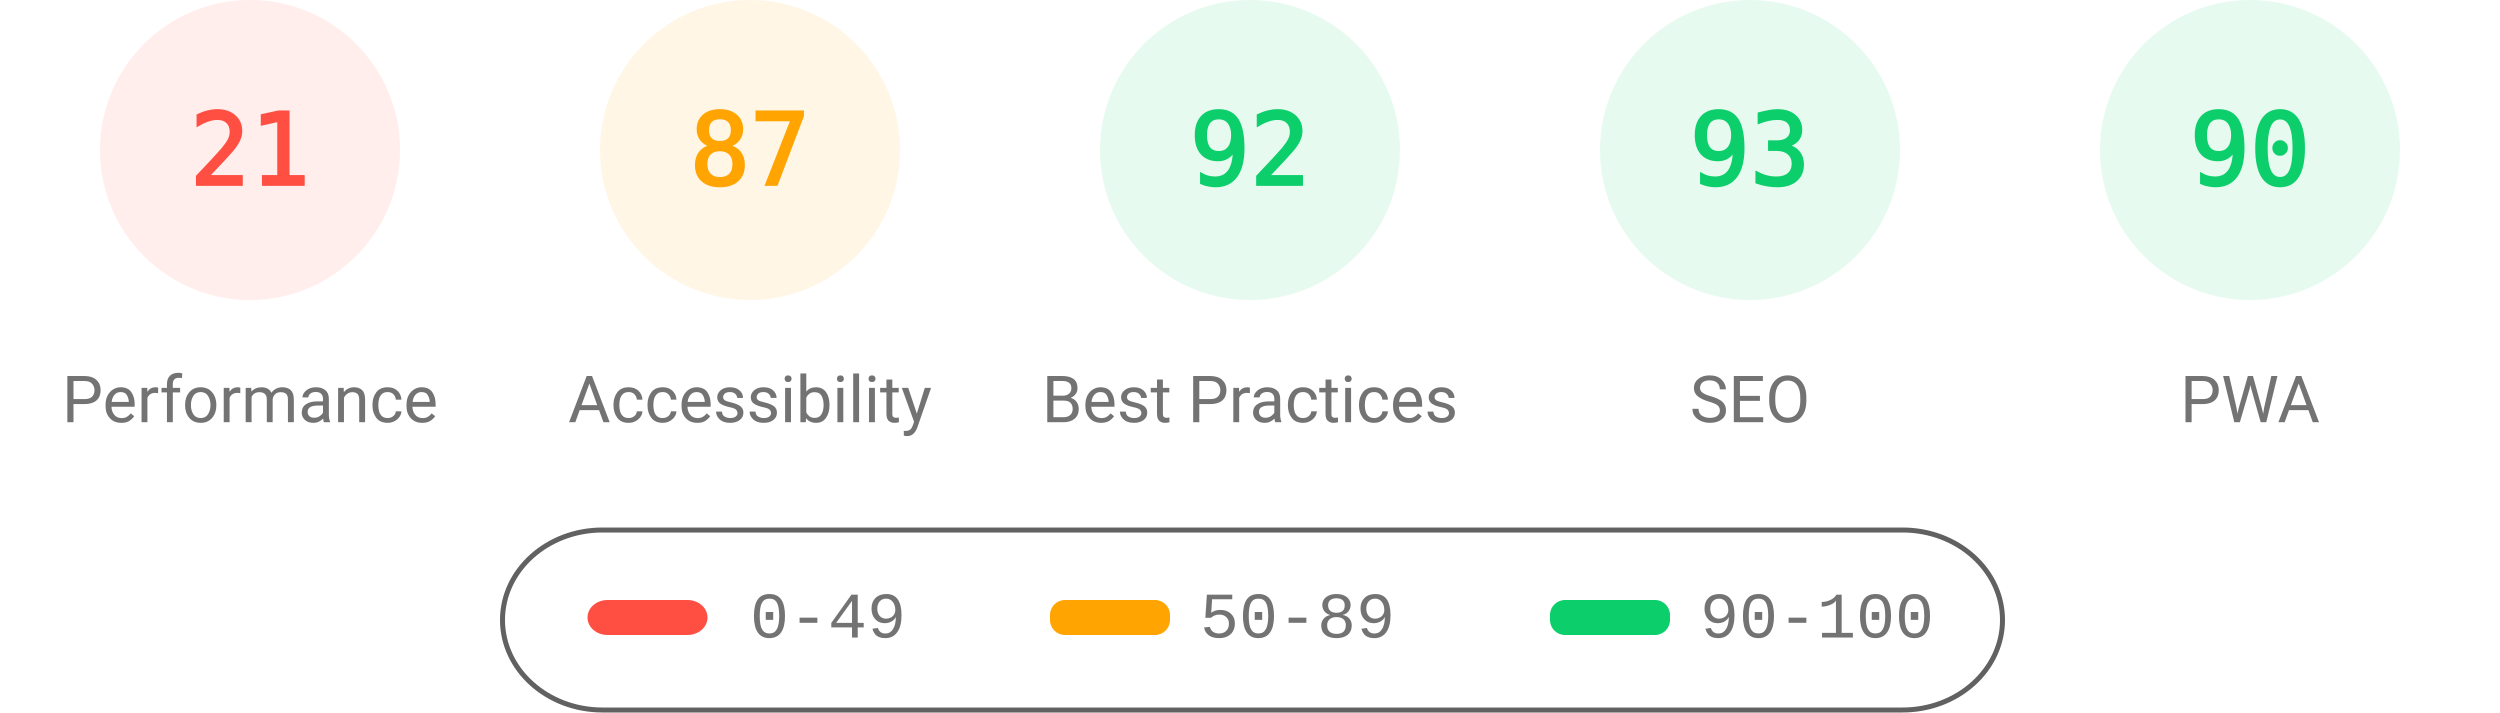
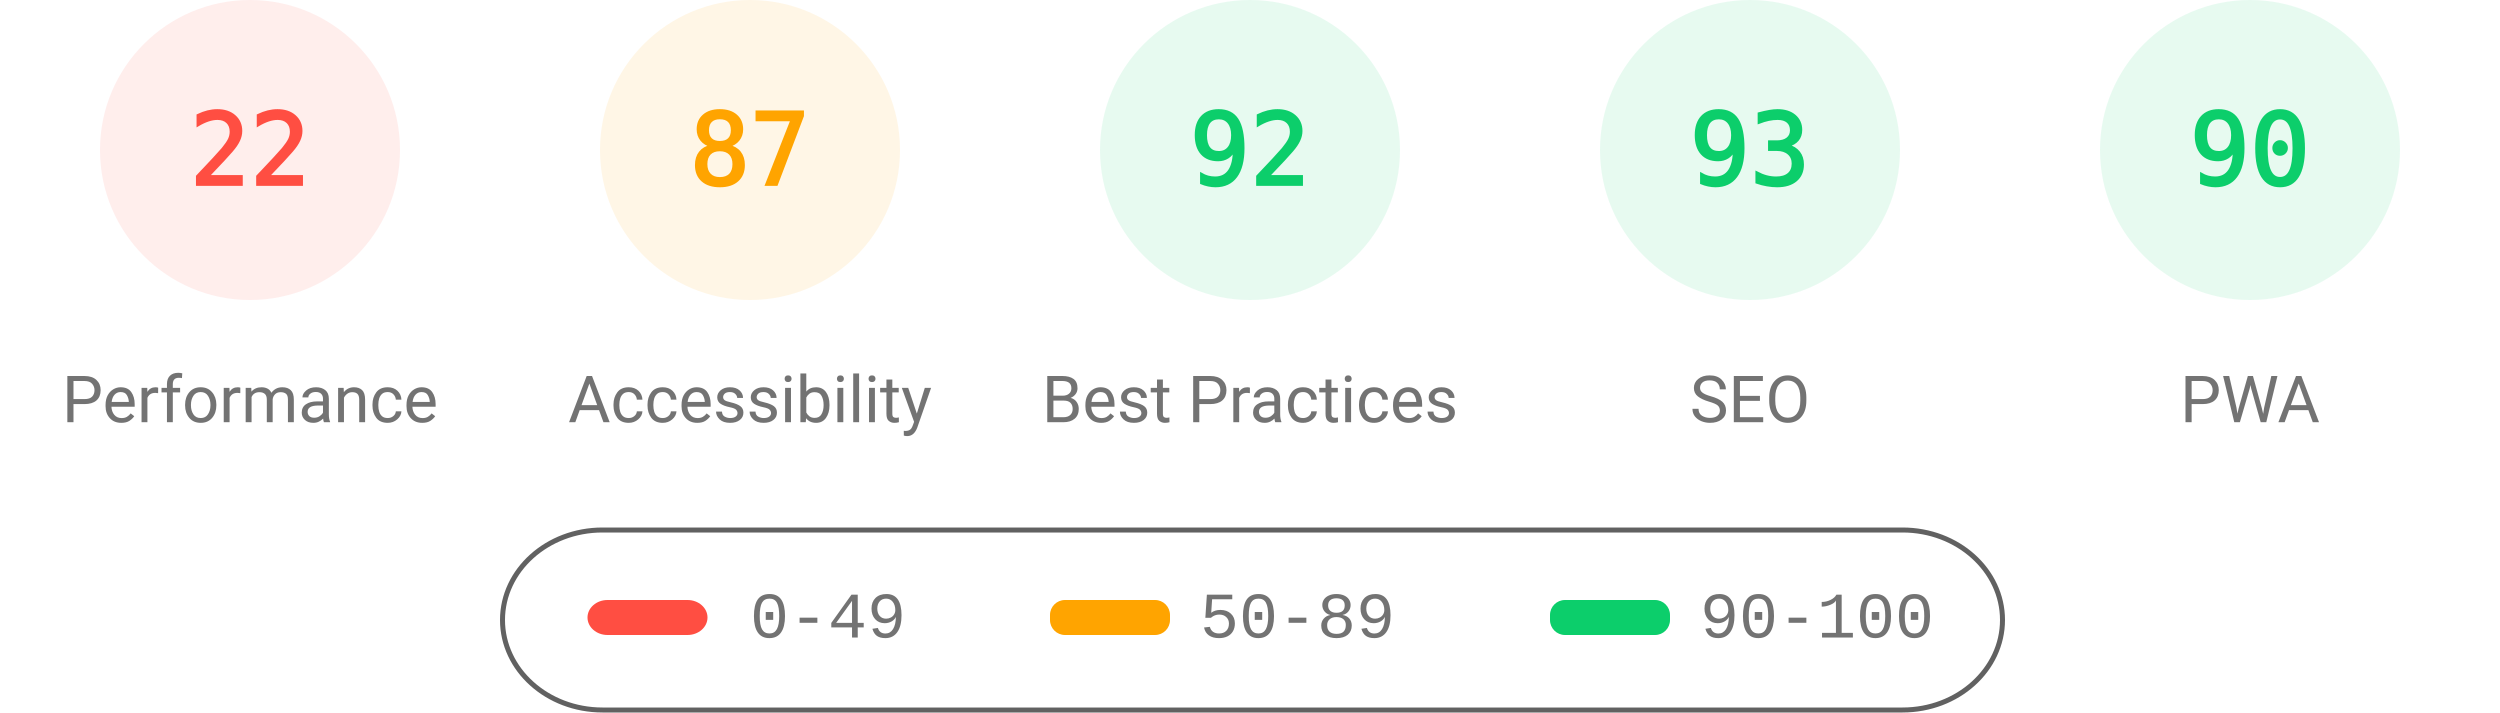
<svg xmlns="http://www.w3.org/2000/svg" fill="none" width="1000" height="285">
  <style>.gauge-base{opacity:.1}.gauge-arc{fill:none;animation-delay:250ms;stroke-linecap:round;transform:rotate(-90deg);transform-origin:100px 60px;animation:load-gauge 1s ease forwards}.guage-text{font-size:40px;font-family:monospace;text-align:center}.guage-red{color:#ff4e42;fill:#ff4e42;stroke:#ff4e42}.guage-orange{color:#ffa400;fill:#ffa400;stroke:#ffa400}.guage-green{color:#0cce6b;fill:#0cce6b;stroke:#0cce6b}.guage-undefined{color:#5c5c5c;fill:#5c5c5c;stroke:#5c5c5c}.guage-title{color:#737373;fill:#737373;stroke:none;font-size:26px;line-height:26px;font-family:Roboto,Halvetica,Arial,sans-serif}@keyframes load-gauge{from{stroke-dasharray:0 352.858}}</style>
  <svg class="guage-div guage-perf guage-red" viewBox="0 0 200 200" width="200" height="200">
    <circle class="gauge-base" r="56" cx="100" cy="60" stroke-width="8" />
-     <circle class="gauge-arc guage-arc-1" r="56" cx="100" cy="60" stroke-width="8" style="stroke-dasharray:73.89,351.858" />
-     <text class="guage-text" x="100" y="60" alignment-baseline="central" dominant-baseline="central" text-anchor="middle">21</text>
+     <circle class="gauge-arc guage-arc-1" r="56" cx="100" cy="60" stroke-width="8" style="stroke-dasharray:77.409,351.858" />
+     <text class="guage-text" x="100" y="60" alignment-baseline="central" dominant-baseline="central" text-anchor="middle">22</text>
    <text class="guage-title" x="100" y="160" alignment-baseline="central" dominant-baseline="central" text-anchor="middle">Performance</text>
  </svg>
  <svg class="guage-div guage-acc guage-orange" viewBox="0 0 200 200" width="200" height="200" x="200">
    <circle class="gauge-base" r="56" cx="100" cy="60" stroke-width="8" />
    <circle class="gauge-arc guage-arc-2" r="56" cx="100" cy="60" stroke-width="8" style="stroke-dasharray:306.116,351.858" />
    <text class="guage-text" x="100" y="60" alignment-baseline="central" dominant-baseline="central" text-anchor="middle">87</text>
    <text class="guage-title" x="100" y="160" alignment-baseline="central" dominant-baseline="central" text-anchor="middle">Accessibility</text>
  </svg>
  <svg class="guage-div guage-best guage-green" viewBox="0 0 200 200" width="200" height="200" x="400">
    <circle class="gauge-base" r="56" cx="100" cy="60" stroke-width="8" />
    <circle class="gauge-arc guage-arc-3" r="56" cx="100" cy="60" stroke-width="8" style="stroke-dasharray:323.709,351.858" />
    <text class="guage-text" x="100" y="60" alignment-baseline="central" dominant-baseline="central" text-anchor="middle">92</text>
    <text class="guage-title" x="100" y="160" alignment-baseline="central" dominant-baseline="central" text-anchor="middle">Best Practices</text>
  </svg>
  <svg class="guage-div guage-seo guage-green" viewBox="0 0 200 200" width="200" height="200" x="600">
    <circle class="gauge-base" r="56" cx="100" cy="60" stroke-width="8" />
    <circle class="gauge-arc guage-arc-4" r="56" cx="100" cy="60" stroke-width="8" style="stroke-dasharray:327.228,351.858" />
    <text class="guage-text" x="100" y="60" alignment-baseline="central" dominant-baseline="central" text-anchor="middle">93</text>
    <text class="guage-title" x="100" y="160" alignment-baseline="central" dominant-baseline="central" text-anchor="middle">SEO</text>
  </svg>
  <svg class="guage-div guage-pwa guage-green" viewBox="0 0 200 200" width="200" height="200" x="800">
    <circle class="gauge-base" r="56" cx="100" cy="60" stroke-width="8" />
    <circle class="gauge-arc guage-arc-4" r="56" cx="100" cy="60" stroke-width="8" style="stroke-dasharray:316.672,351.858" />
    <text class="guage-text" x="100" y="60" alignment-baseline="central" dominant-baseline="central" text-anchor="middle">90</text>
    <text class="guage-title" x="100" y="160" alignment-baseline="central" dominant-baseline="central" text-anchor="middle">PWA</text>
  </svg>
  <svg width="604" height="76" x="200" y="210">
    <path fill="none" id="canvas_background" d="M-1-1h604v80H-1z" />
    <rect fill-opacity="0" stroke="#616161" stroke-width="2" rx="40" id="svg_2" height="72" width="600" y="2" x="1" fill="#000" />
    <rect stroke="#000" rx="8" id="svg_3" height="14" width="48" y="30" x="35" stroke-opacity="null" stroke-width="0" fill="#ff4e42" />
    <rect stroke="#000" rx="6" id="svg_4" height="14" width="48" y="30" x="220" stroke-opacity="null" stroke-width="0" fill="#ffa400" />
    <rect stroke="#000" rx="6" id="svg_5" height="14" width="48" y="30" x="420" stroke-opacity="null" stroke-width="0" fill="#0cce6b" />
    <text xml:space="preserve" text-anchor="start" font-family="'Courier New', Courier, monospace" font-size="26" id="svg_6" y="45" x="100" stroke-opacity="null" stroke-width="0" stroke="#000" fill="#737373">0-49</text>
    <text xml:space="preserve" text-anchor="start" font-family="'Courier New', Courier, monospace" font-size="26" id="svg_7" y="45" x="280" stroke-opacity="null" stroke-width="0" stroke="#000" fill="#737373">50-89</text>
    <text xml:space="preserve" text-anchor="start" font-family="'Courier New', Courier, monospace" font-size="26" id="svg_8" y="45" x="480" stroke-opacity="null" stroke-width="0" stroke="#000" fill="#737373">90-100</text>
  </svg>
</svg>
